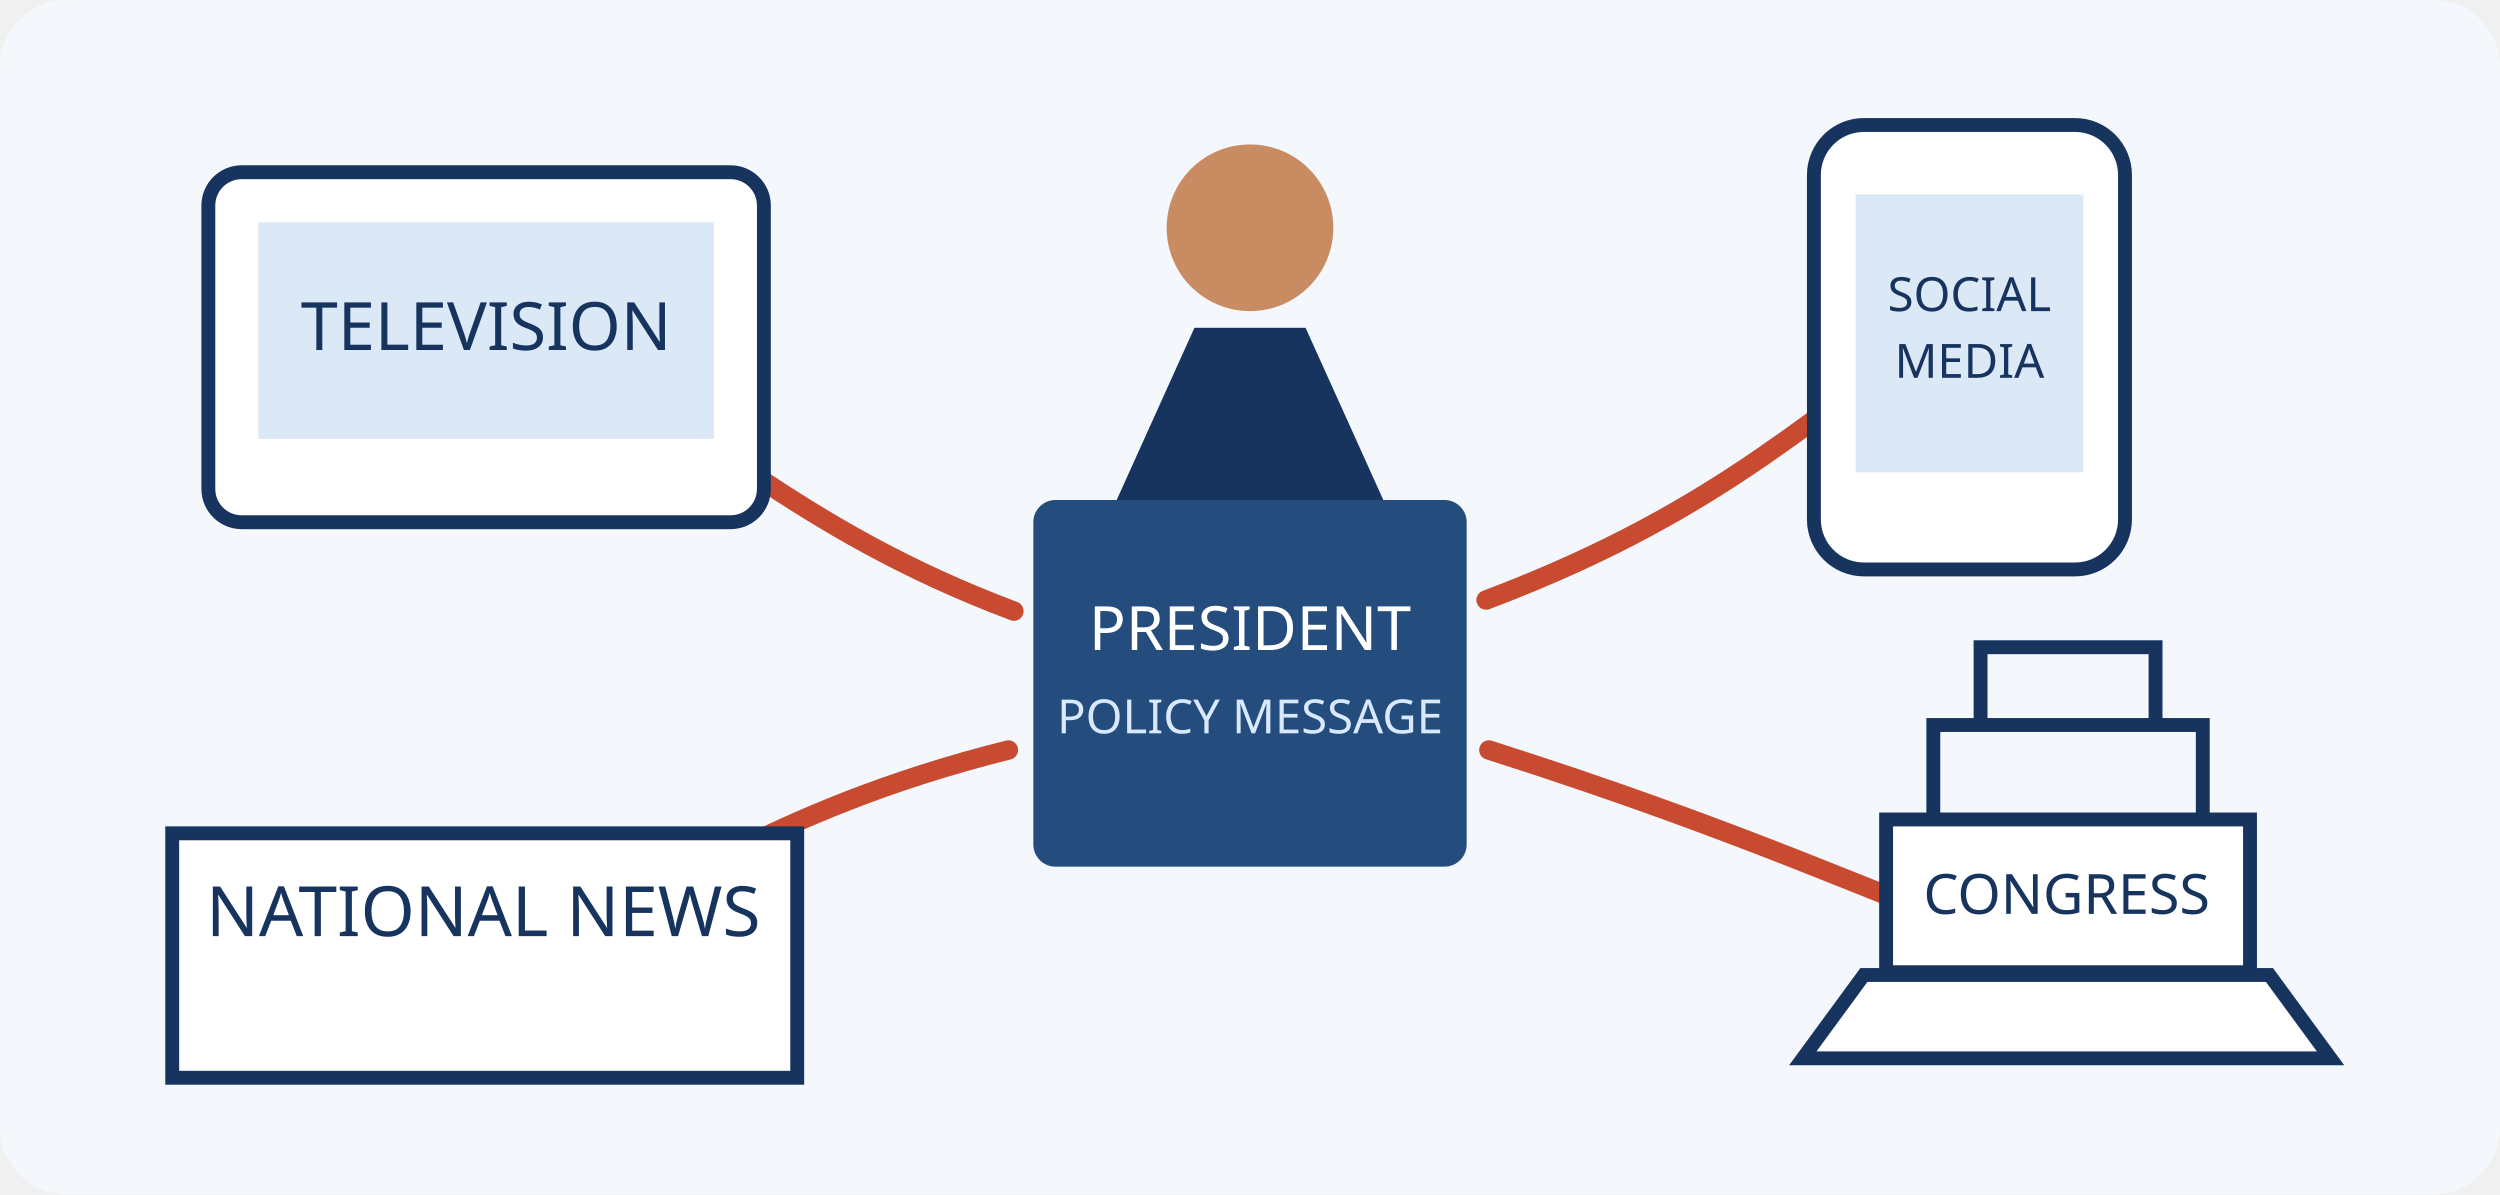
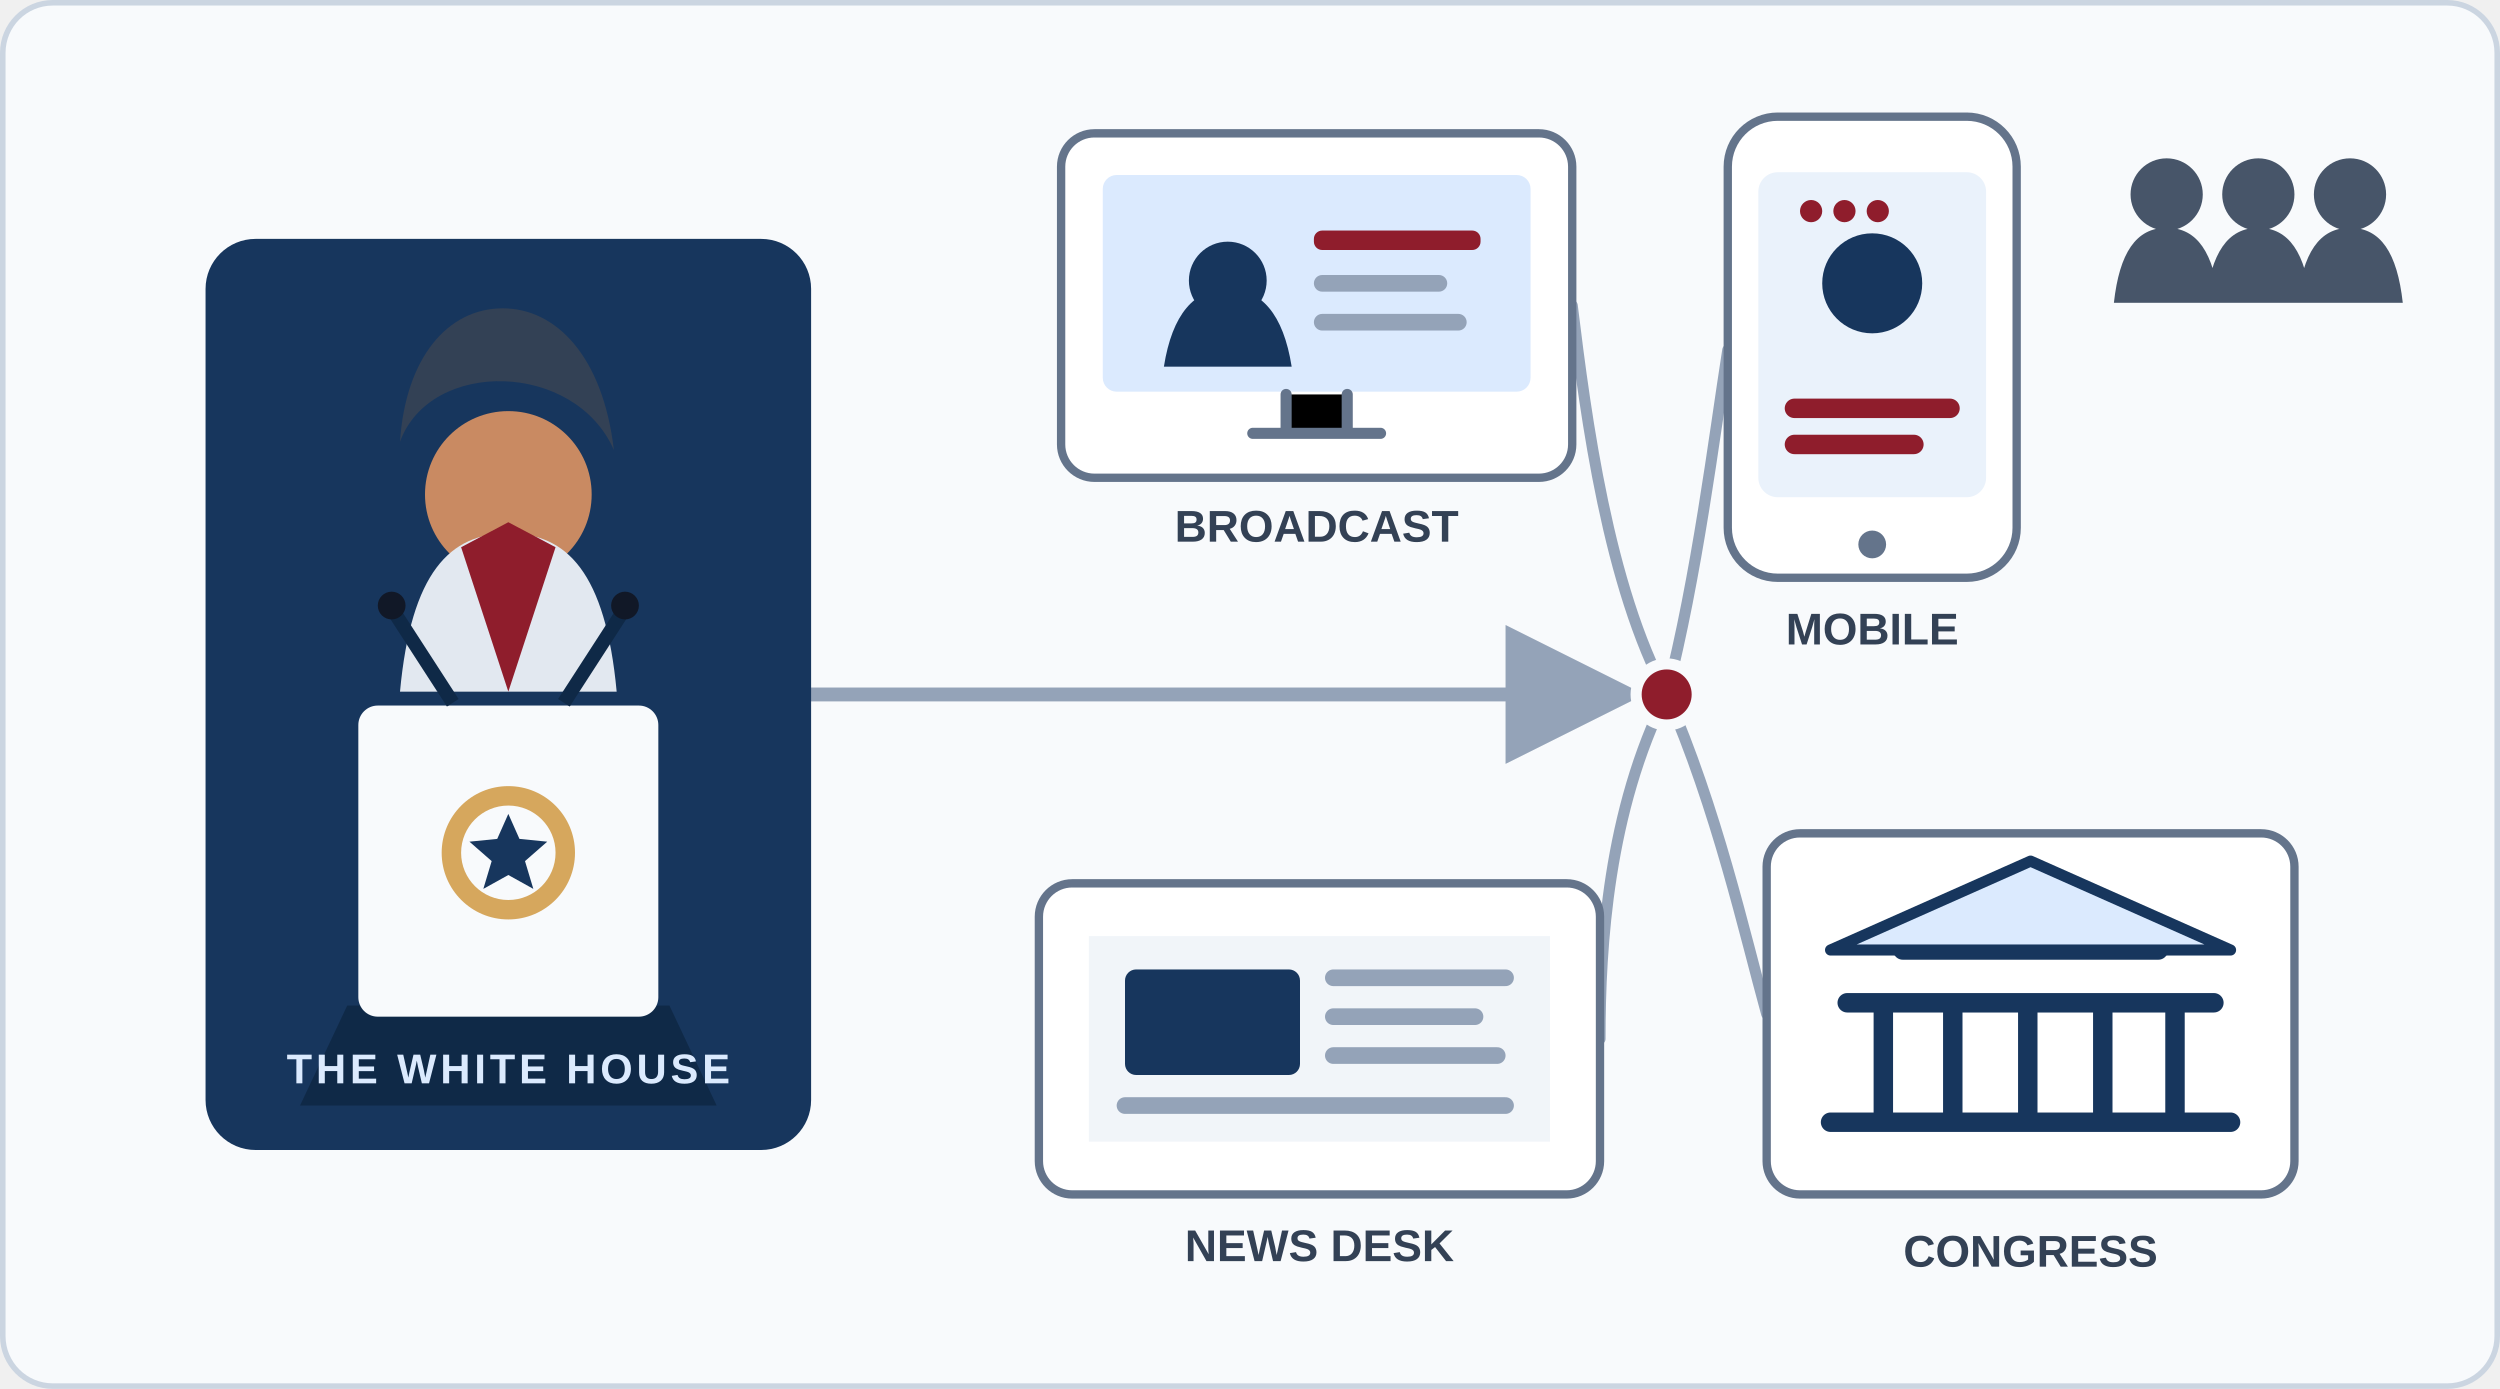
- <svg xmlns="http://www.w3.org/2000/svg" viewBox="0 0 900 430" role="img" aria-labelledby="title desc">
-   <rect width="900" height="430" rx="24" fill="#f4f7fb" />
-   <path d="M430 118h40l28 62h-96z" fill="#17345f" />
-   <circle cx="450" cy="82" r="30" fill="#c98b62" />
-   <rect x="372" y="180" width="156" height="132" rx="8" fill="#244c7c" />
-   <text x="450" y="234" text-anchor="middle" font-family="system-ui" font-size="22" fill="white">PRESIDENT</text>
-   <text x="450" y="264" text-anchor="middle" font-family="system-ui" font-size="17" fill="#d8e8ff">POLICY MESSAGE</text>
-   <g fill="none" stroke="#c84b31" stroke-width="7" stroke-linecap="round">
-     <path d="M365 220C285 190 250 150 205 130" />
-     <path d="M535 216C625 182 655 145 704 116" />
-     <path d="M363 270C275 292 235 326 190 344" />
-     <path d="M536 270C630 300 675 322 730 342" />
+ <svg xmlns="http://www.w3.org/2000/svg" viewBox="0 0 900 500" role="img" aria-labelledby="title desc">
+   <defs>
+     <marker id="arrowhead" markerWidth="10" markerHeight="10" refX="8" refY="5" orient="auto">
+       <path d="M0 0l10 5-10 5z" fill="#94a3b8" />
+     </marker>
+   </defs>
+   <rect x="1" y="1" width="898" height="498" rx="18" fill="#f8fafc" stroke="#cbd5e1" stroke-width="2" />
+   <path d="M292 250h290" fill="none" stroke="#94a3b8" stroke-width="5" stroke-linecap="round" marker-end="url(#arrowhead)" />
+   <g fill="none" stroke="#94a3b8" stroke-width="4" stroke-linecap="round">
+     <path d="M600 250C579 211 571 151 566 110" />
+     <path d="M600 250C611 207 617 158 622 126" />
+     <path d="M600 250C579 292 576 340 576 374" />
+     <path d="M600 250C618 291 628 336 636 365" />
  </g>
-   <g font-family="system-ui" fill="#17345f">
-     <rect x="75" y="62" width="200" height="126" rx="12" fill="white" stroke="#17345f" stroke-width="5" />
-     <rect x="93" y="80" width="164" height="78" fill="#dbe8f6" />
-     <text x="175" y="126" text-anchor="middle" font-size="24">TELEVISION</text>
-     <rect x="653" y="45" width="112" height="160" rx="18" fill="white" stroke="#17345f" stroke-width="5" />
-     <rect x="668" y="70" width="82" height="100" fill="#dbe8f6" />
-     <text x="709" y="112" text-anchor="middle" font-size="17">SOCIAL</text>
-     <text x="709" y="136" text-anchor="middle" font-size="17">MEDIA</text>
-     <path d="M62 300h225v88H62z" fill="white" stroke="#17345f" stroke-width="5" />
-     <text x="174" y="337" text-anchor="middle" font-size="25">NATIONAL NEWS</text>
-     <path d="M649 381h190l-22-30H671zM679 350h131v-55H679z" fill="white" stroke="#17345f" stroke-width="5" />
-     <path d="M696 294v-33h97v33M713 261v-28h63v28" fill="none" stroke="#17345f" stroke-width="5" />
-     <text x="744" y="329" text-anchor="middle" font-size="20">CONGRESS</text>
+   <circle cx="600" cy="250" r="11" fill="#8f1d2c" stroke="#f8fafc" stroke-width="4" />
+   <g transform="translate(74 86)">
+     <rect width="218" height="328" rx="18" fill="#17365d" />
+     <path d="M51 276h116l17 36H34z" fill="#0f2947" />
+     <rect x="55" y="168" width="108" height="112" rx="7" fill="#f8fafc" />
+     <circle cx="109" cy="221" r="24" fill="#d6a75d" />
+     <circle cx="109" cy="221" r="17" fill="#f8fafc" />
+     <path d="M109 207l4 9 10 1-8 7 3 10-9-5-9 5 3-10-8-7 10-1z" fill="#17365d" />
+     <circle cx="109" cy="92" r="30" fill="#c98a62" />
+     <path d="M70 163c4-43 18-57 39-57s35 14 39 57z" fill="#e2e8f0" />
+     <path d="M92 111l17 52 17-52-17-9z" fill="#8f1d2c" />
+     <path d="M70 73c11-30 63-29 77 3-4-34-21-51-40-51-20 0-35 18-37 48z" fill="#334155" />
+     <path d="M89 167l-22-34M129 167l22-34" stroke="#0f2947" stroke-width="5" />
+     <circle cx="67" cy="132" r="5" fill="#111827" />
+     <circle cx="151" cy="132" r="5" fill="#111827" />
+     <text x="109" y="304" text-anchor="middle" font-family="Arial, Helvetica, sans-serif" font-size="15" font-weight="700" letter-spacing="1.4" fill="#dbeafe">THE WHITE HOUSE</text>
+   </g>
+   <g transform="translate(382 48)" font-family="Arial, Helvetica, sans-serif">
+     <rect width="184" height="124" rx="12" fill="#ffffff" stroke="#64748b" stroke-width="3" />
+     <rect x="15" y="15" width="154" height="78" rx="5" fill="#dbeafe" />
+     <path d="M69 108h46M81 94v14h22V94" stroke="#64748b" stroke-width="4" stroke-linecap="round" />
+     <circle cx="60" cy="53" r="14" fill="#17365d" />
+     <path d="M37 84c3-19 11-28 23-28s20 9 23 28" fill="#17365d" />
+     <rect x="91" y="35" width="60" height="7" rx="3" fill="#8f1d2c" />
+     <rect x="91" y="51" width="48" height="6" rx="3" fill="#94a3b8" />
+     <rect x="91" y="65" width="55" height="6" rx="3" fill="#94a3b8" />
+     <text x="92" y="147" text-anchor="middle" font-size="16" font-weight="700" fill="#334155">BROADCAST</text>
+   </g>
+   <g transform="translate(622 42)" font-family="Arial, Helvetica, sans-serif">
+     <rect width="104" height="166" rx="18" fill="#ffffff" stroke="#64748b" stroke-width="3" />
+     <rect x="11" y="20" width="82" height="117" rx="7" fill="#eaf2fb" />
+     <circle cx="52" cy="154" r="5" fill="#64748b" />
+     <circle cx="52" cy="60" r="18" fill="#17365d" />
+     <path d="M24 105h56M24 118h43" stroke="#8f1d2c" stroke-width="7" stroke-linecap="round" />
+     <circle cx="30" cy="34" r="4" fill="#8f1d2c" />
+     <circle cx="42" cy="34" r="4" fill="#8f1d2c" />
+     <circle cx="54" cy="34" r="4" fill="#8f1d2c" />
+     <text x="52" y="190" text-anchor="middle" font-size="16" font-weight="700" fill="#334155">MOBILE</text>
+   </g>
+   <g transform="translate(374 318)" font-family="Arial, Helvetica, sans-serif">
+     <rect width="202" height="112" rx="12" fill="#ffffff" stroke="#64748b" stroke-width="3" />
+     <path d="M18 19h166v74H18z" fill="#f1f5f9" />
+     <rect x="31" y="31" width="63" height="38" rx="4" fill="#17365d" />
+     <path d="M106 34h62M106 48h51M106 62h59M31 80h137" stroke="#94a3b8" stroke-width="6" stroke-linecap="round" />
+     <text x="101" y="136" text-anchor="middle" font-size="16" font-weight="700" fill="#334155">NEWS DESK</text>
+   </g>
+   <g transform="translate(636 300)" font-family="Arial, Helvetica, sans-serif">
+     <rect width="190" height="130" rx="12" fill="#ffffff" stroke="#64748b" stroke-width="3" />
+     <path d="M29 61h132M42 61v42M67 61v42M94 61v42M121 61v42M147 61v42M23 104h144M49 42h92M70 25h49" fill="none" stroke="#17365d" stroke-width="7" stroke-linecap="round" />
+     <path d="M95 10L23 42h144z" fill="#dbeafe" stroke="#17365d" stroke-width="4" stroke-linejoin="round" />
+     <text x="95" y="156" text-anchor="middle" font-size="16" font-weight="700" fill="#334155">CONGRESS</text>
+   </g>
+   <g fill="#475569">
+     <circle cx="780" cy="70" r="13" />
+     <circle cx="813" cy="70" r="13" />
+     <circle cx="846" cy="70" r="13" />
+     <path d="M761 109c2-18 8-27 19-27s17 9 19 27M794 109c2-18 8-27 19-27s17 9 19 27M827 109c2-18 8-27 19-27s17 9 19 27" />
  </g>
</svg>
